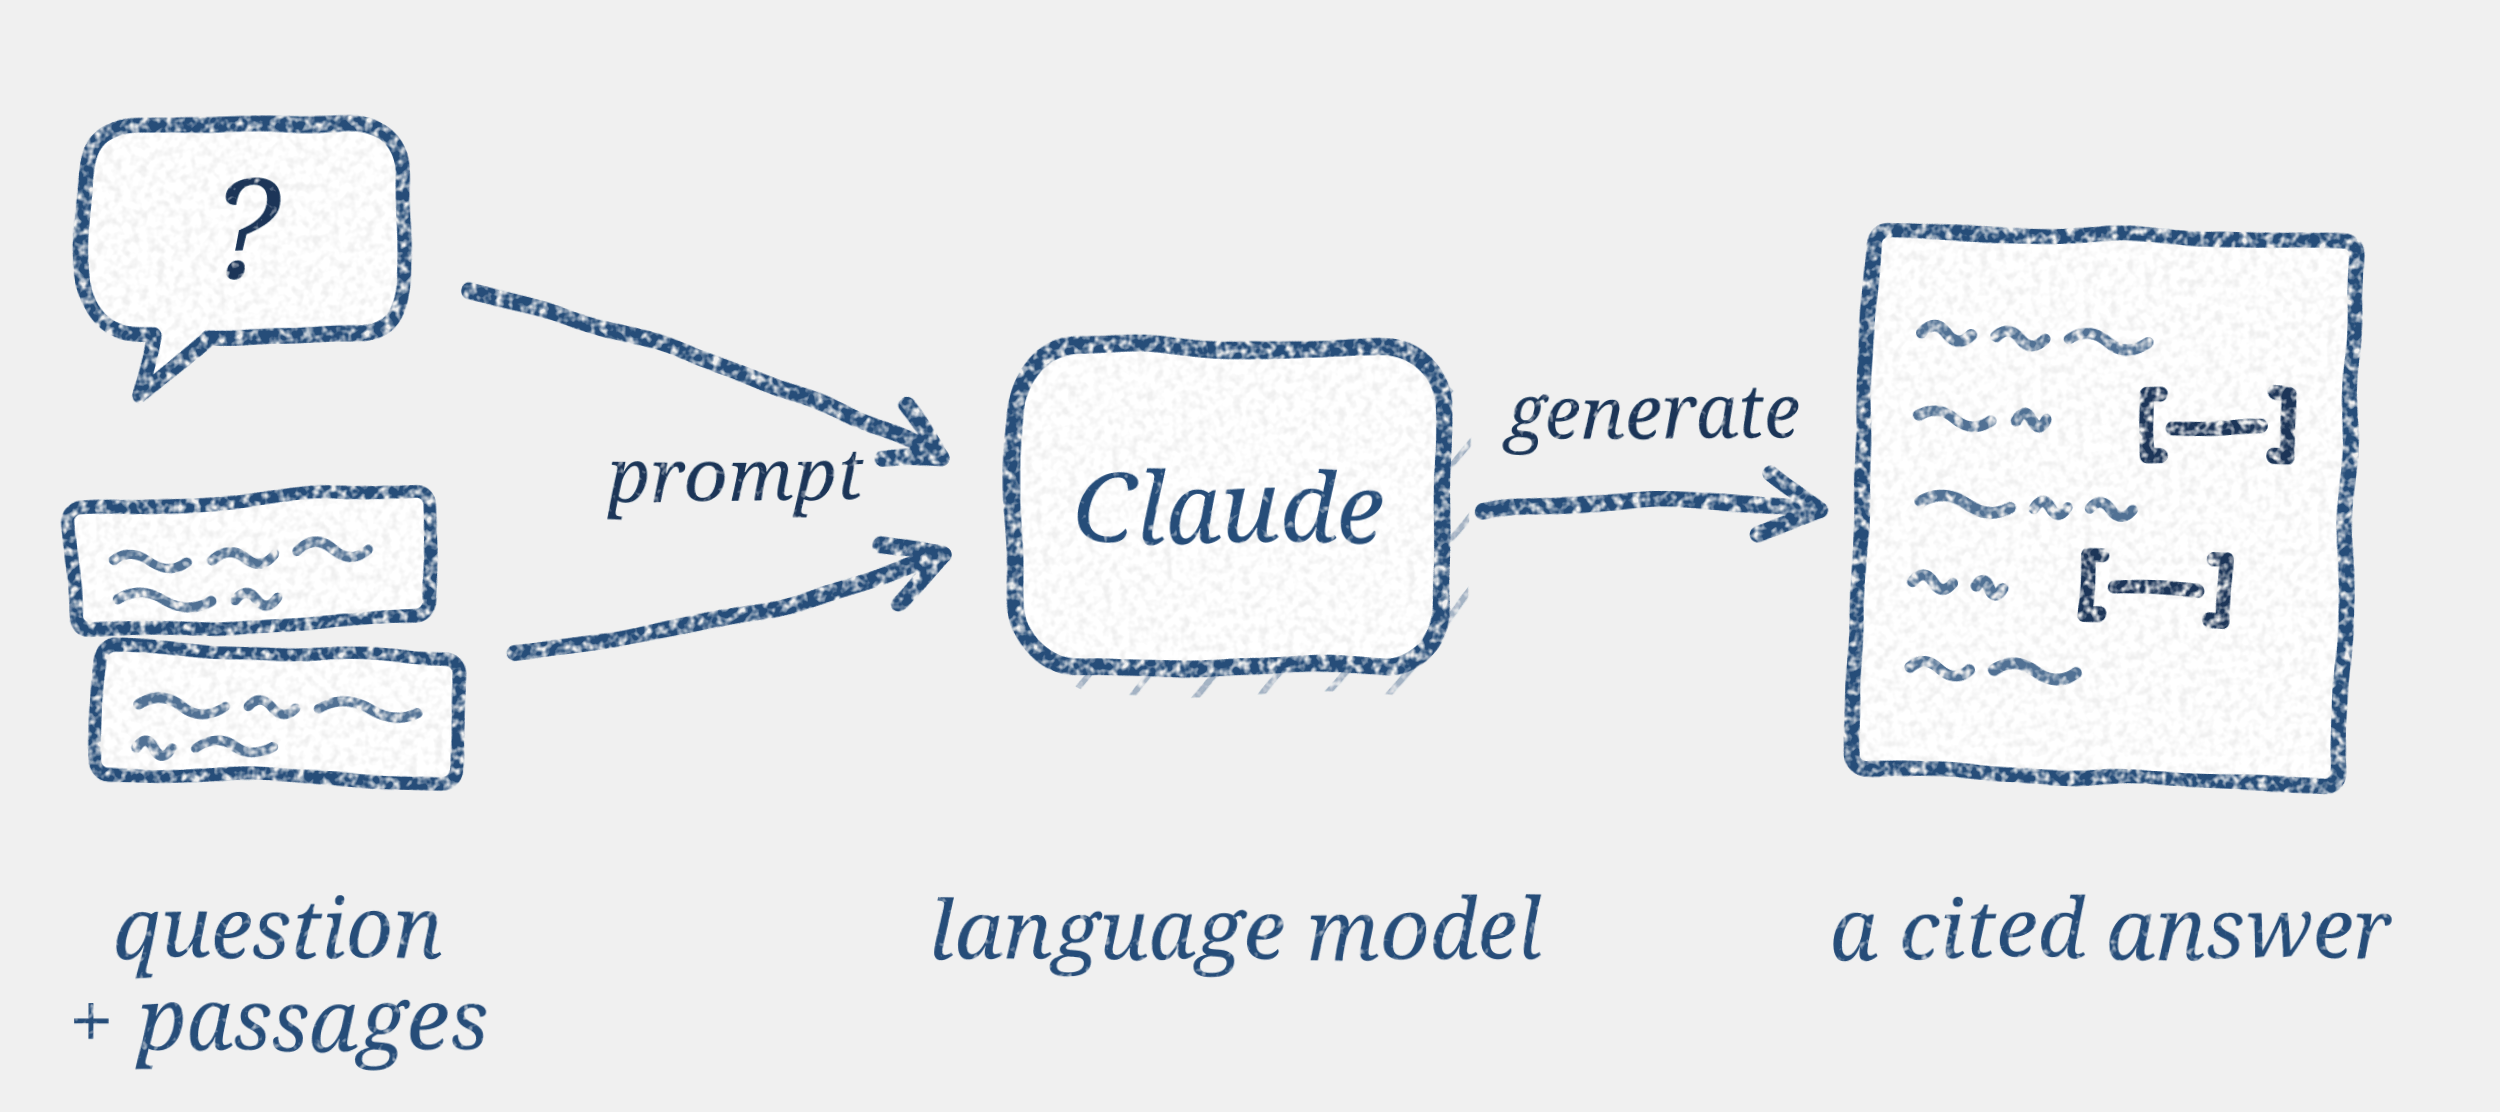
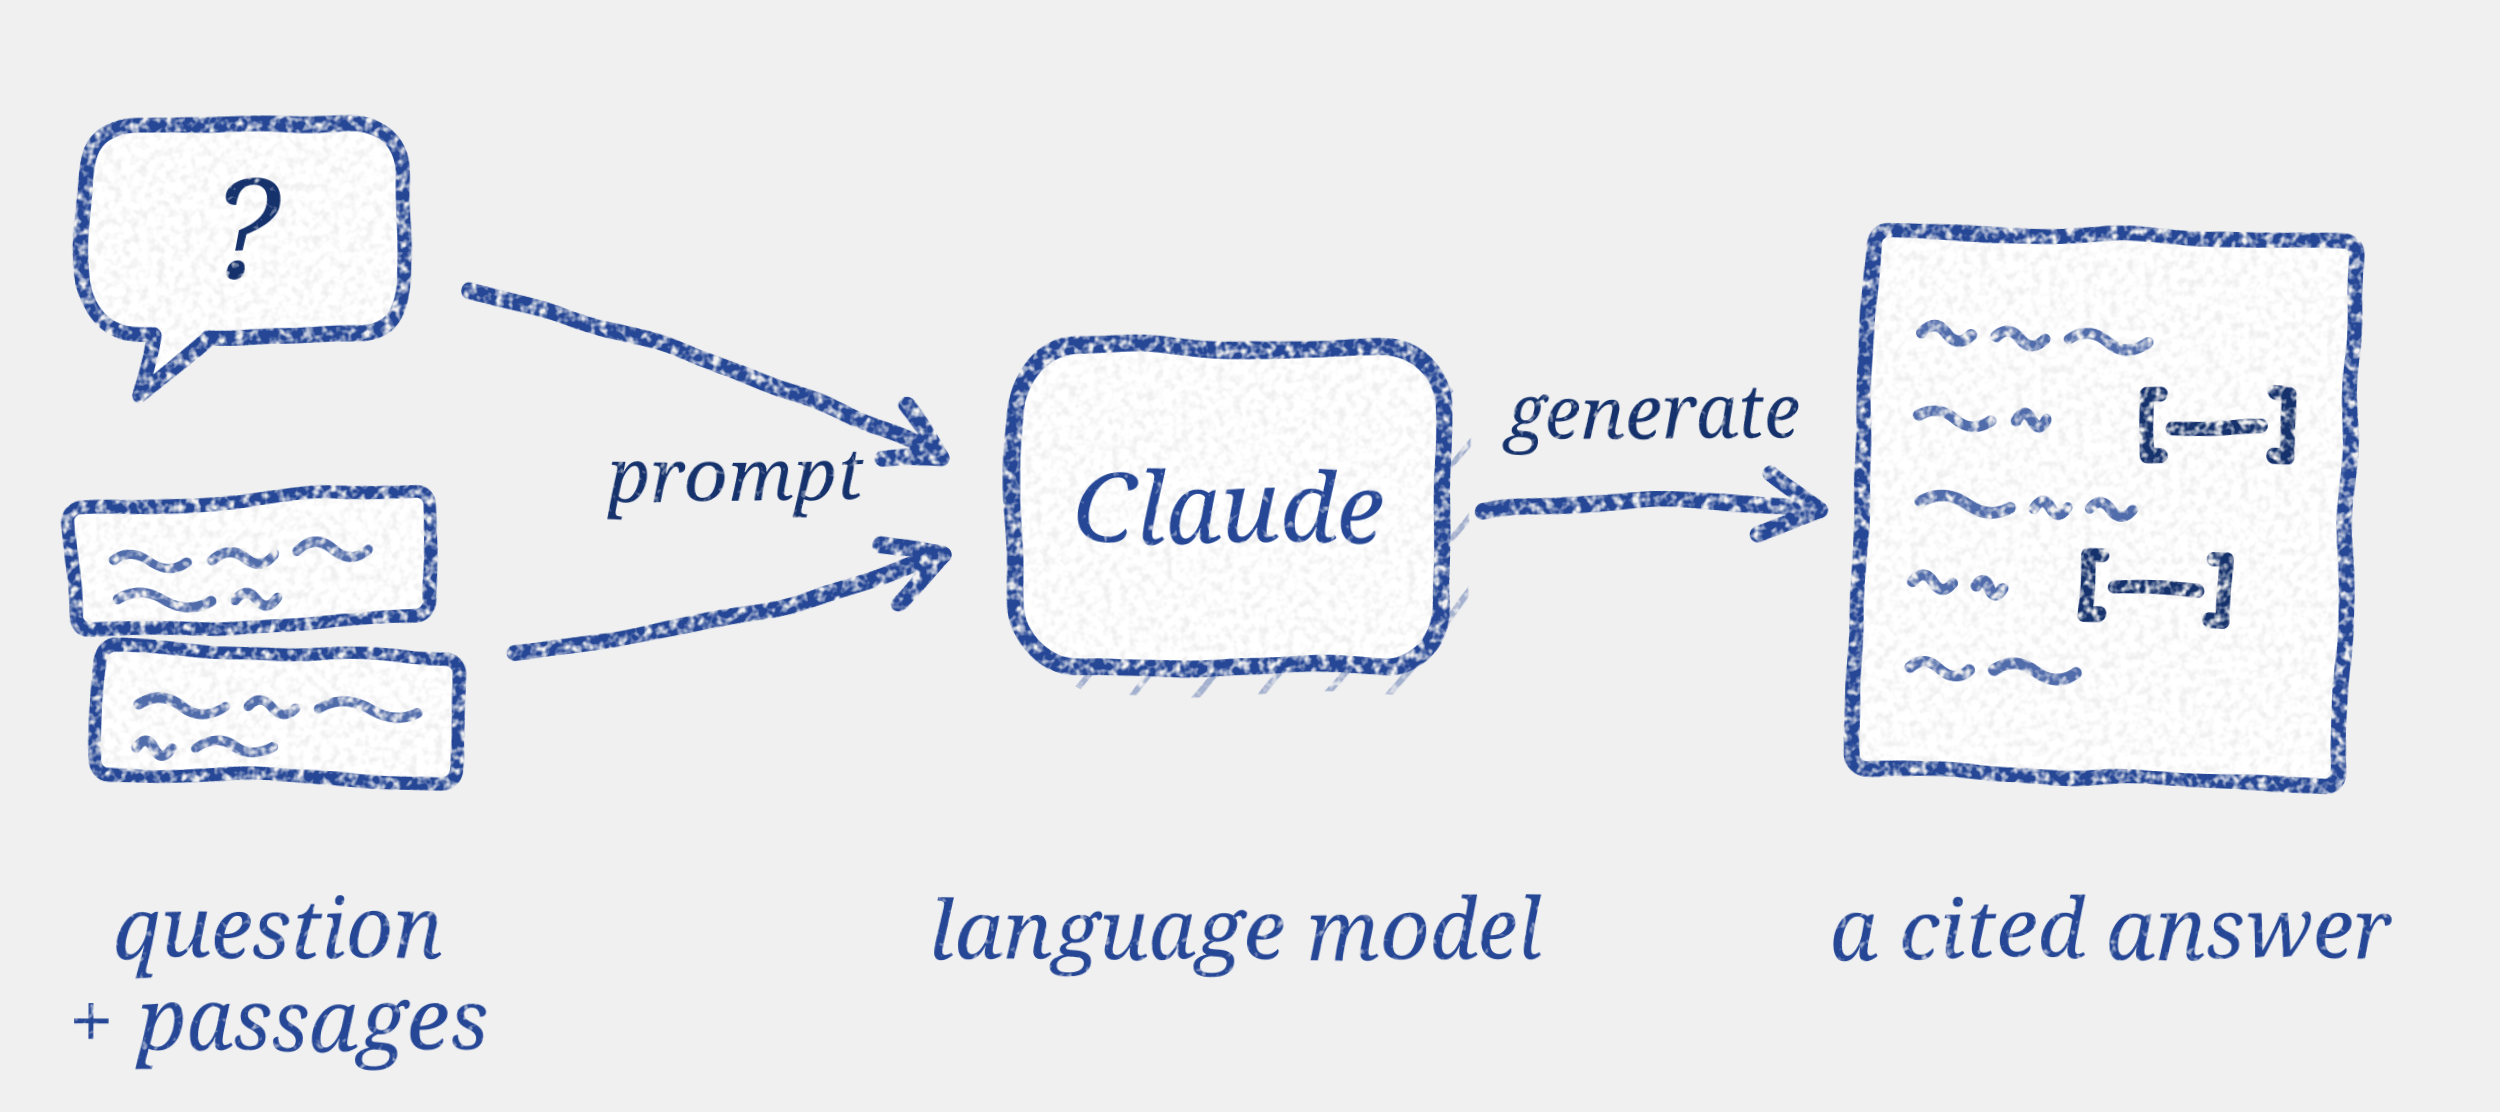
<svg xmlns="http://www.w3.org/2000/svg" viewBox="0 0 360 160" role="img" aria-label="Flow: the question and passages go to Claude as a prompt; Claude generates a cited answer">
  <style>.ink path, .ink rect, .ink ellipse, .ink polygon, .ink circle { vector-effect: non-scaling-stroke; } .lines text { display: none; } .words :not(g):not(text) { display: none; }</style>
  <defs>
    <filter id="crayon" x="-5%" y="-5%" width="110%" height="110%">
      <feTurbulence type="fractalNoise" baseFrequency="0.05" numOctaves="2" seed="4" result="wob" />
      <feDisplacementMap in="SourceGraphic" in2="wob" scale="2.2" xChannelSelector="R" yChannelSelector="G" result="moved" />
      <feTurbulence type="fractalNoise" baseFrequency="0.8" numOctaves="2" seed="9" result="grain" />
      <feColorMatrix in="grain" type="matrix" values="0 0 0 0 0  0 0 0 0 0  0 0 0 0 0  -3 0 0 0 2.3" result="tooth" />
      <feComposite in="moved" in2="tooth" operator="in" />
    </filter>
    <filter id="crayon-words" x="-5%" y="-5%" width="110%" height="110%">
      <feTurbulence type="fractalNoise" baseFrequency="0.05" numOctaves="2" seed="4" result="wob" />
      <feDisplacementMap in="SourceGraphic" in2="wob" scale="1.4" xChannelSelector="R" yChannelSelector="G" result="moved" />
      <feTurbulence type="fractalNoise" baseFrequency="0.8" numOctaves="2" seed="9" result="grain" />
      <feColorMatrix in="grain" type="matrix" values="0 0 0 0 0  0 0 0 0 0  0 0 0 0 0  -3 0 0 0 2.8" result="tooth" />
      <feComposite in="moved" in2="tooth" operator="in" />
    </filter>
    <pattern id="h-light-100" width="7" height="7" patternUnits="userSpaceOnUse" patternTransform="rotate(40) scale(1)">
-       <line x1="0" y1="0" x2="0" y2="7" stroke="#264d79" stroke-width="1.8" opacity="0.75" />
+       <line x1="0" y1="0" x2="0" y2="7" stroke="#264796" stroke-width="1.8" opacity="0.75" />
    </pattern>
  </defs>
-   <g class="ink lines" filter="url(#crayon)" fill="none" stroke="#264d79" stroke-linecap="round" stroke-linejoin="round">
+   <g class="ink lines" filter="url(#crayon)" fill="none" stroke="#264796" stroke-linecap="round" stroke-linejoin="round">
    <path d="M20 18 H50 Q58 18 58 26 V40 Q58 48 50 48 H30 L20 57 L22 48 H20 Q12 48 12 40 V26 Q12 18 20 18 Z" fill="#fff" stroke-width="2.17" />
-     <text x="35.0" y="40.0" text-anchor="middle" font-family="Georgia, serif" font-style="italic" font-size="20" fill="#1a3558" stroke="none">?</text>
+     <text x="35.0" y="40.0" text-anchor="middle" font-family="Georgia, serif" font-style="italic" font-size="20" fill="#18316d" stroke="none">?</text>
    <g transform="rotate(-3 36.0 81.0)">
      <rect x="10" y="72" width="52" height="18" rx="2" fill="#fff" stroke-width="1.89" />
      <path d="M16.0 80.0 q 2.8 -2 5.5 0 t 5.5 0 M30.5 80.0 q 2.2 -2 4.5 0 t 4.5 0 M43.0 80.0 q 2.5 -2 5.0 0 t 5.0 0 M16.0 86.0 q 3.5 -2 7.0 0 t 7.0 0 M33.5 86.0 q 1.6 -2 3.2 0 t 3.2 0" stroke-width="1.45" opacity="0.8" />
    </g>
    <g transform="rotate(2 40.0 103.0)">
      <rect x="14" y="94" width="52" height="18" rx="2" fill="#fff" stroke-width="1.89" />
      <path d="M20.0 102.0 q 3.0 -2 6.0 0 t 6.0 0 M35.5 102.0 q 1.8 -2 3.5 0 t 3.5 0 M46.0 102.0 q 3.5 -2 7.0 0 t 7.0 0 M20.0 108.0 q 1.2 -2 2.5 0 t 2.5 0 M28.5 108.0 q 2.8 -2 5.5 0 t 5.5 0" stroke-width="1.45" opacity="0.8" />
    </g>
    <path d="M68.0 42.0 Q 103.3 50.2 136.0 66.0" stroke-width="2.32" />
    <path d="M130.7 58.6 L136.0 66.0 L126.9 66.5" stroke-width="2.32" />
    <path d="M74.0 94.0 Q 105.9 90.9 136.0 80.0" stroke-width="2.32" />
    <path d="M127.0 78.6 L136.0 80.0 L130.0 86.9" stroke-width="2.32" />
-     <text x="106" y="72" text-anchor="middle" font-family="Georgia, serif" font-style="italic" font-size="10.5" fill="#1a3558" stroke="none">prompt</text>
+     <text x="106" y="72" text-anchor="middle" font-family="Georgia, serif" font-style="italic" font-size="10.5" fill="#18316d" stroke="none">prompt</text>
    <rect x="150" y="54" width="62" height="46" rx="9" fill="url(#h-light-100)" stroke="none" opacity="0.5" />
    <rect x="146" y="50" width="62" height="46" rx="9" fill="#fff" stroke-width="2.46" />
-     <text x="177.0" y="78.0" text-anchor="middle" font-family="Georgia, serif" font-style="italic" font-size="14" fill="#264d79" stroke="none">Claude</text>
+     <text x="177.0" y="78.0" text-anchor="middle" font-family="Georgia, serif" font-style="italic" font-size="14" fill="#264796" stroke="none">Claude</text>
    <path d="M214.0 74.0 Q 238.0 70.0 262.0 74.0" stroke-width="2.32" />
    <path d="M254.8 68.3 L262.0 74.0 L253.4 77.0" stroke-width="2.32" />
-     <text x="238.0" y="63.0" text-anchor="middle" font-family="Georgia, serif" font-style="italic" font-size="10.5" fill="#1a3558" stroke="none">generate</text>
+     <text x="238.0" y="63.0" text-anchor="middle" font-family="Georgia, serif" font-style="italic" font-size="10.5" fill="#18316d" stroke="none">generate</text>
    <g transform="rotate(2 303.0 73.0)">
      <rect x="268" y="34" width="70" height="78" rx="2" fill="#fff" stroke-width="2.17" />
      <path d="M276.0 49.0 q 1.8 -2 3.5 0 t 3.5 0 M286.5 49.0 q 1.8 -2 3.5 0 t 3.5 0 M297.0 49.0 q 2.8 -2 5.7 0 t 5.7 0" stroke-width="1.59" opacity="0.8" />
      <path d="M276.0 61.0 q 2.5 -2 5.0 0 t 5.0 0 M289.5 61.0 q 1.1 -2 2.2 0 t 2.2 0" stroke-width="1.59" opacity="0.8" />
-       <path d="M311 56 h-2 v9 h2 M327 56 h2 v9 h-2" stroke="#1a3558" stroke-width="2.17" />
-       <path d="M313 61 h12" stroke="#1a3558" stroke-width="2.03" />
+       <path d="M311 56 h-2 v9 h2 M327 56 h2 v9 h-2" stroke="#18316d" stroke-width="2.17" />
+       <path d="M313 61 h12" stroke="#18316d" stroke-width="2.03" />
      <path d="M276.0 73.0 q 3.2 -2 6.5 0 t 6.5 0 M292.5 73.0 q 1.2 -2 2.5 0 t 2.5 0 M301.0 73.0 q 1.5 -2 3.1 0 t 3.1 0" stroke-width="1.59" opacity="0.8" />
      <path d="M276.0 85.0 q 1.5 -2 3.0 0 t 3.0 0 M285.5 85.0 q 0.9 -2 1.8 0 t 1.8 0" stroke-width="1.59" opacity="0.8" />
-       <path d="M303 80 h-2 v9 h2 M319 80 h2 v9 h-2" stroke="#1a3558" stroke-width="2.17" />
-       <path d="M305 85 h12" stroke="#1a3558" stroke-width="2.03" />
+       <path d="M303 80 h-2 v9 h2 M319 80 h2 v9 h-2" stroke="#18316d" stroke-width="2.17" />
+       <path d="M305 85 h12" stroke="#18316d" stroke-width="2.03" />
      <path d="M276.0 97.0 q 2.2 -2 4.5 0 t 4.5 0 M288.5 97.0 q 2.9 -2 5.8 0 t 5.8 0" stroke-width="1.59" opacity="0.8" />
    </g>
-     <text x="40" y="138" text-anchor="middle" font-family="Georgia, serif" font-style="italic" font-size="12" fill="#264d79" stroke="none">question</text>
-     <text x="40" y="151" text-anchor="middle" font-family="Georgia, serif" font-style="italic" font-size="12" fill="#264d79" stroke="none">+ passages</text>
-     <text x="178" y="138" text-anchor="middle" font-family="Georgia, serif" font-style="italic" font-size="12" fill="#264d79" stroke="none">language model</text>
-     <text x="304" y="138" text-anchor="middle" font-family="Georgia, serif" font-style="italic" font-size="12" fill="#264d79" stroke="none">a cited answer</text>
+     <text x="40" y="138" text-anchor="middle" font-family="Georgia, serif" font-style="italic" font-size="12" fill="#264796" stroke="none">question</text>
+     <text x="40" y="151" text-anchor="middle" font-family="Georgia, serif" font-style="italic" font-size="12" fill="#264796" stroke="none">+ passages</text>
+     <text x="178" y="138" text-anchor="middle" font-family="Georgia, serif" font-style="italic" font-size="12" fill="#264796" stroke="none">language model</text>
+     <text x="304" y="138" text-anchor="middle" font-family="Georgia, serif" font-style="italic" font-size="12" fill="#264796" stroke="none">a cited answer</text>
  </g>
-   <g class="ink words" filter="url(#crayon-words)" fill="none" stroke="#264d79" stroke-linecap="round" stroke-linejoin="round">
+   <g class="ink words" filter="url(#crayon-words)" fill="none" stroke="#264796" stroke-linecap="round" stroke-linejoin="round">
    <path d="M20 18 H50 Q58 18 58 26 V40 Q58 48 50 48 H30 L20 57 L22 48 H20 Q12 48 12 40 V26 Q12 18 20 18 Z" fill="#fff" stroke-width="2.17" />
-     <text x="35.0" y="40.0" text-anchor="middle" font-family="Georgia, serif" font-style="italic" font-size="20" fill="#1a3558" stroke="none">?</text>
+     <text x="35.0" y="40.0" text-anchor="middle" font-family="Georgia, serif" font-style="italic" font-size="20" fill="#18316d" stroke="none">?</text>
    <g transform="rotate(-3 36.0 81.0)">
      <rect x="10" y="72" width="52" height="18" rx="2" fill="#fff" stroke-width="1.89" />
      <path d="M16.0 80.0 q 2.8 -2 5.5 0 t 5.5 0 M30.5 80.0 q 2.2 -2 4.5 0 t 4.5 0 M43.0 80.0 q 2.5 -2 5.0 0 t 5.0 0 M16.0 86.0 q 3.5 -2 7.0 0 t 7.0 0 M33.5 86.0 q 1.6 -2 3.2 0 t 3.2 0" stroke-width="1.45" opacity="0.8" />
    </g>
    <g transform="rotate(2 40.0 103.0)">
      <rect x="14" y="94" width="52" height="18" rx="2" fill="#fff" stroke-width="1.89" />
      <path d="M20.0 102.0 q 3.0 -2 6.0 0 t 6.0 0 M35.5 102.0 q 1.8 -2 3.5 0 t 3.5 0 M46.0 102.0 q 3.5 -2 7.0 0 t 7.0 0 M20.0 108.0 q 1.2 -2 2.5 0 t 2.5 0 M28.5 108.0 q 2.8 -2 5.5 0 t 5.5 0" stroke-width="1.45" opacity="0.8" />
    </g>
    <path d="M68.0 42.0 Q 103.3 50.2 136.0 66.0" stroke-width="2.32" />
    <path d="M130.7 58.6 L136.0 66.0 L126.9 66.5" stroke-width="2.32" />
    <path d="M74.0 94.0 Q 105.9 90.9 136.0 80.0" stroke-width="2.32" />
    <path d="M127.0 78.6 L136.0 80.0 L130.0 86.9" stroke-width="2.32" />
-     <text x="106" y="72" text-anchor="middle" font-family="Georgia, serif" font-style="italic" font-size="10.5" fill="#1a3558" stroke="none">prompt</text>
+     <text x="106" y="72" text-anchor="middle" font-family="Georgia, serif" font-style="italic" font-size="10.5" fill="#18316d" stroke="none">prompt</text>
    <rect x="150" y="54" width="62" height="46" rx="9" fill="url(#h-light-100)" stroke="none" opacity="0.5" />
    <rect x="146" y="50" width="62" height="46" rx="9" fill="#fff" stroke-width="2.46" />
-     <text x="177.0" y="78.0" text-anchor="middle" font-family="Georgia, serif" font-style="italic" font-size="14" fill="#264d79" stroke="none">Claude</text>
+     <text x="177.0" y="78.0" text-anchor="middle" font-family="Georgia, serif" font-style="italic" font-size="14" fill="#264796" stroke="none">Claude</text>
    <path d="M214.0 74.0 Q 238.0 70.0 262.0 74.0" stroke-width="2.32" />
    <path d="M254.8 68.3 L262.0 74.0 L253.4 77.0" stroke-width="2.32" />
-     <text x="238.0" y="63.0" text-anchor="middle" font-family="Georgia, serif" font-style="italic" font-size="10.5" fill="#1a3558" stroke="none">generate</text>
+     <text x="238.0" y="63.0" text-anchor="middle" font-family="Georgia, serif" font-style="italic" font-size="10.5" fill="#18316d" stroke="none">generate</text>
    <g transform="rotate(2 303.0 73.0)">
      <rect x="268" y="34" width="70" height="78" rx="2" fill="#fff" stroke-width="2.17" />
      <path d="M276.0 49.0 q 1.8 -2 3.5 0 t 3.5 0 M286.5 49.0 q 1.8 -2 3.5 0 t 3.5 0 M297.0 49.0 q 2.8 -2 5.7 0 t 5.7 0" stroke-width="1.59" opacity="0.8" />
      <path d="M276.0 61.0 q 2.5 -2 5.0 0 t 5.0 0 M289.5 61.0 q 1.1 -2 2.2 0 t 2.2 0" stroke-width="1.59" opacity="0.8" />
-       <path d="M311 56 h-2 v9 h2 M327 56 h2 v9 h-2" stroke="#1a3558" stroke-width="2.17" />
-       <path d="M313 61 h12" stroke="#1a3558" stroke-width="2.03" />
+       <path d="M311 56 h-2 v9 h2 M327 56 h2 v9 h-2" stroke="#18316d" stroke-width="2.17" />
+       <path d="M313 61 h12" stroke="#18316d" stroke-width="2.03" />
      <path d="M276.0 73.0 q 3.2 -2 6.5 0 t 6.5 0 M292.5 73.0 q 1.2 -2 2.5 0 t 2.5 0 M301.0 73.0 q 1.5 -2 3.1 0 t 3.1 0" stroke-width="1.59" opacity="0.8" />
      <path d="M276.0 85.0 q 1.5 -2 3.0 0 t 3.0 0 M285.5 85.0 q 0.9 -2 1.8 0 t 1.8 0" stroke-width="1.59" opacity="0.8" />
-       <path d="M303 80 h-2 v9 h2 M319 80 h2 v9 h-2" stroke="#1a3558" stroke-width="2.17" />
-       <path d="M305 85 h12" stroke="#1a3558" stroke-width="2.03" />
+       <path d="M303 80 h-2 v9 h2 M319 80 h2 v9 h-2" stroke="#18316d" stroke-width="2.17" />
+       <path d="M305 85 h12" stroke="#18316d" stroke-width="2.03" />
      <path d="M276.0 97.0 q 2.2 -2 4.5 0 t 4.5 0 M288.5 97.0 q 2.9 -2 5.8 0 t 5.8 0" stroke-width="1.59" opacity="0.8" />
    </g>
-     <text x="40" y="138" text-anchor="middle" font-family="Georgia, serif" font-style="italic" font-size="12" fill="#264d79" stroke="none">question</text>
-     <text x="40" y="151" text-anchor="middle" font-family="Georgia, serif" font-style="italic" font-size="12" fill="#264d79" stroke="none">+ passages</text>
-     <text x="178" y="138" text-anchor="middle" font-family="Georgia, serif" font-style="italic" font-size="12" fill="#264d79" stroke="none">language model</text>
-     <text x="304" y="138" text-anchor="middle" font-family="Georgia, serif" font-style="italic" font-size="12" fill="#264d79" stroke="none">a cited answer</text>
+     <text x="40" y="138" text-anchor="middle" font-family="Georgia, serif" font-style="italic" font-size="12" fill="#264796" stroke="none">question</text>
+     <text x="40" y="151" text-anchor="middle" font-family="Georgia, serif" font-style="italic" font-size="12" fill="#264796" stroke="none">+ passages</text>
+     <text x="178" y="138" text-anchor="middle" font-family="Georgia, serif" font-style="italic" font-size="12" fill="#264796" stroke="none">language model</text>
+     <text x="304" y="138" text-anchor="middle" font-family="Georgia, serif" font-style="italic" font-size="12" fill="#264796" stroke="none">a cited answer</text>
  </g>
</svg>
